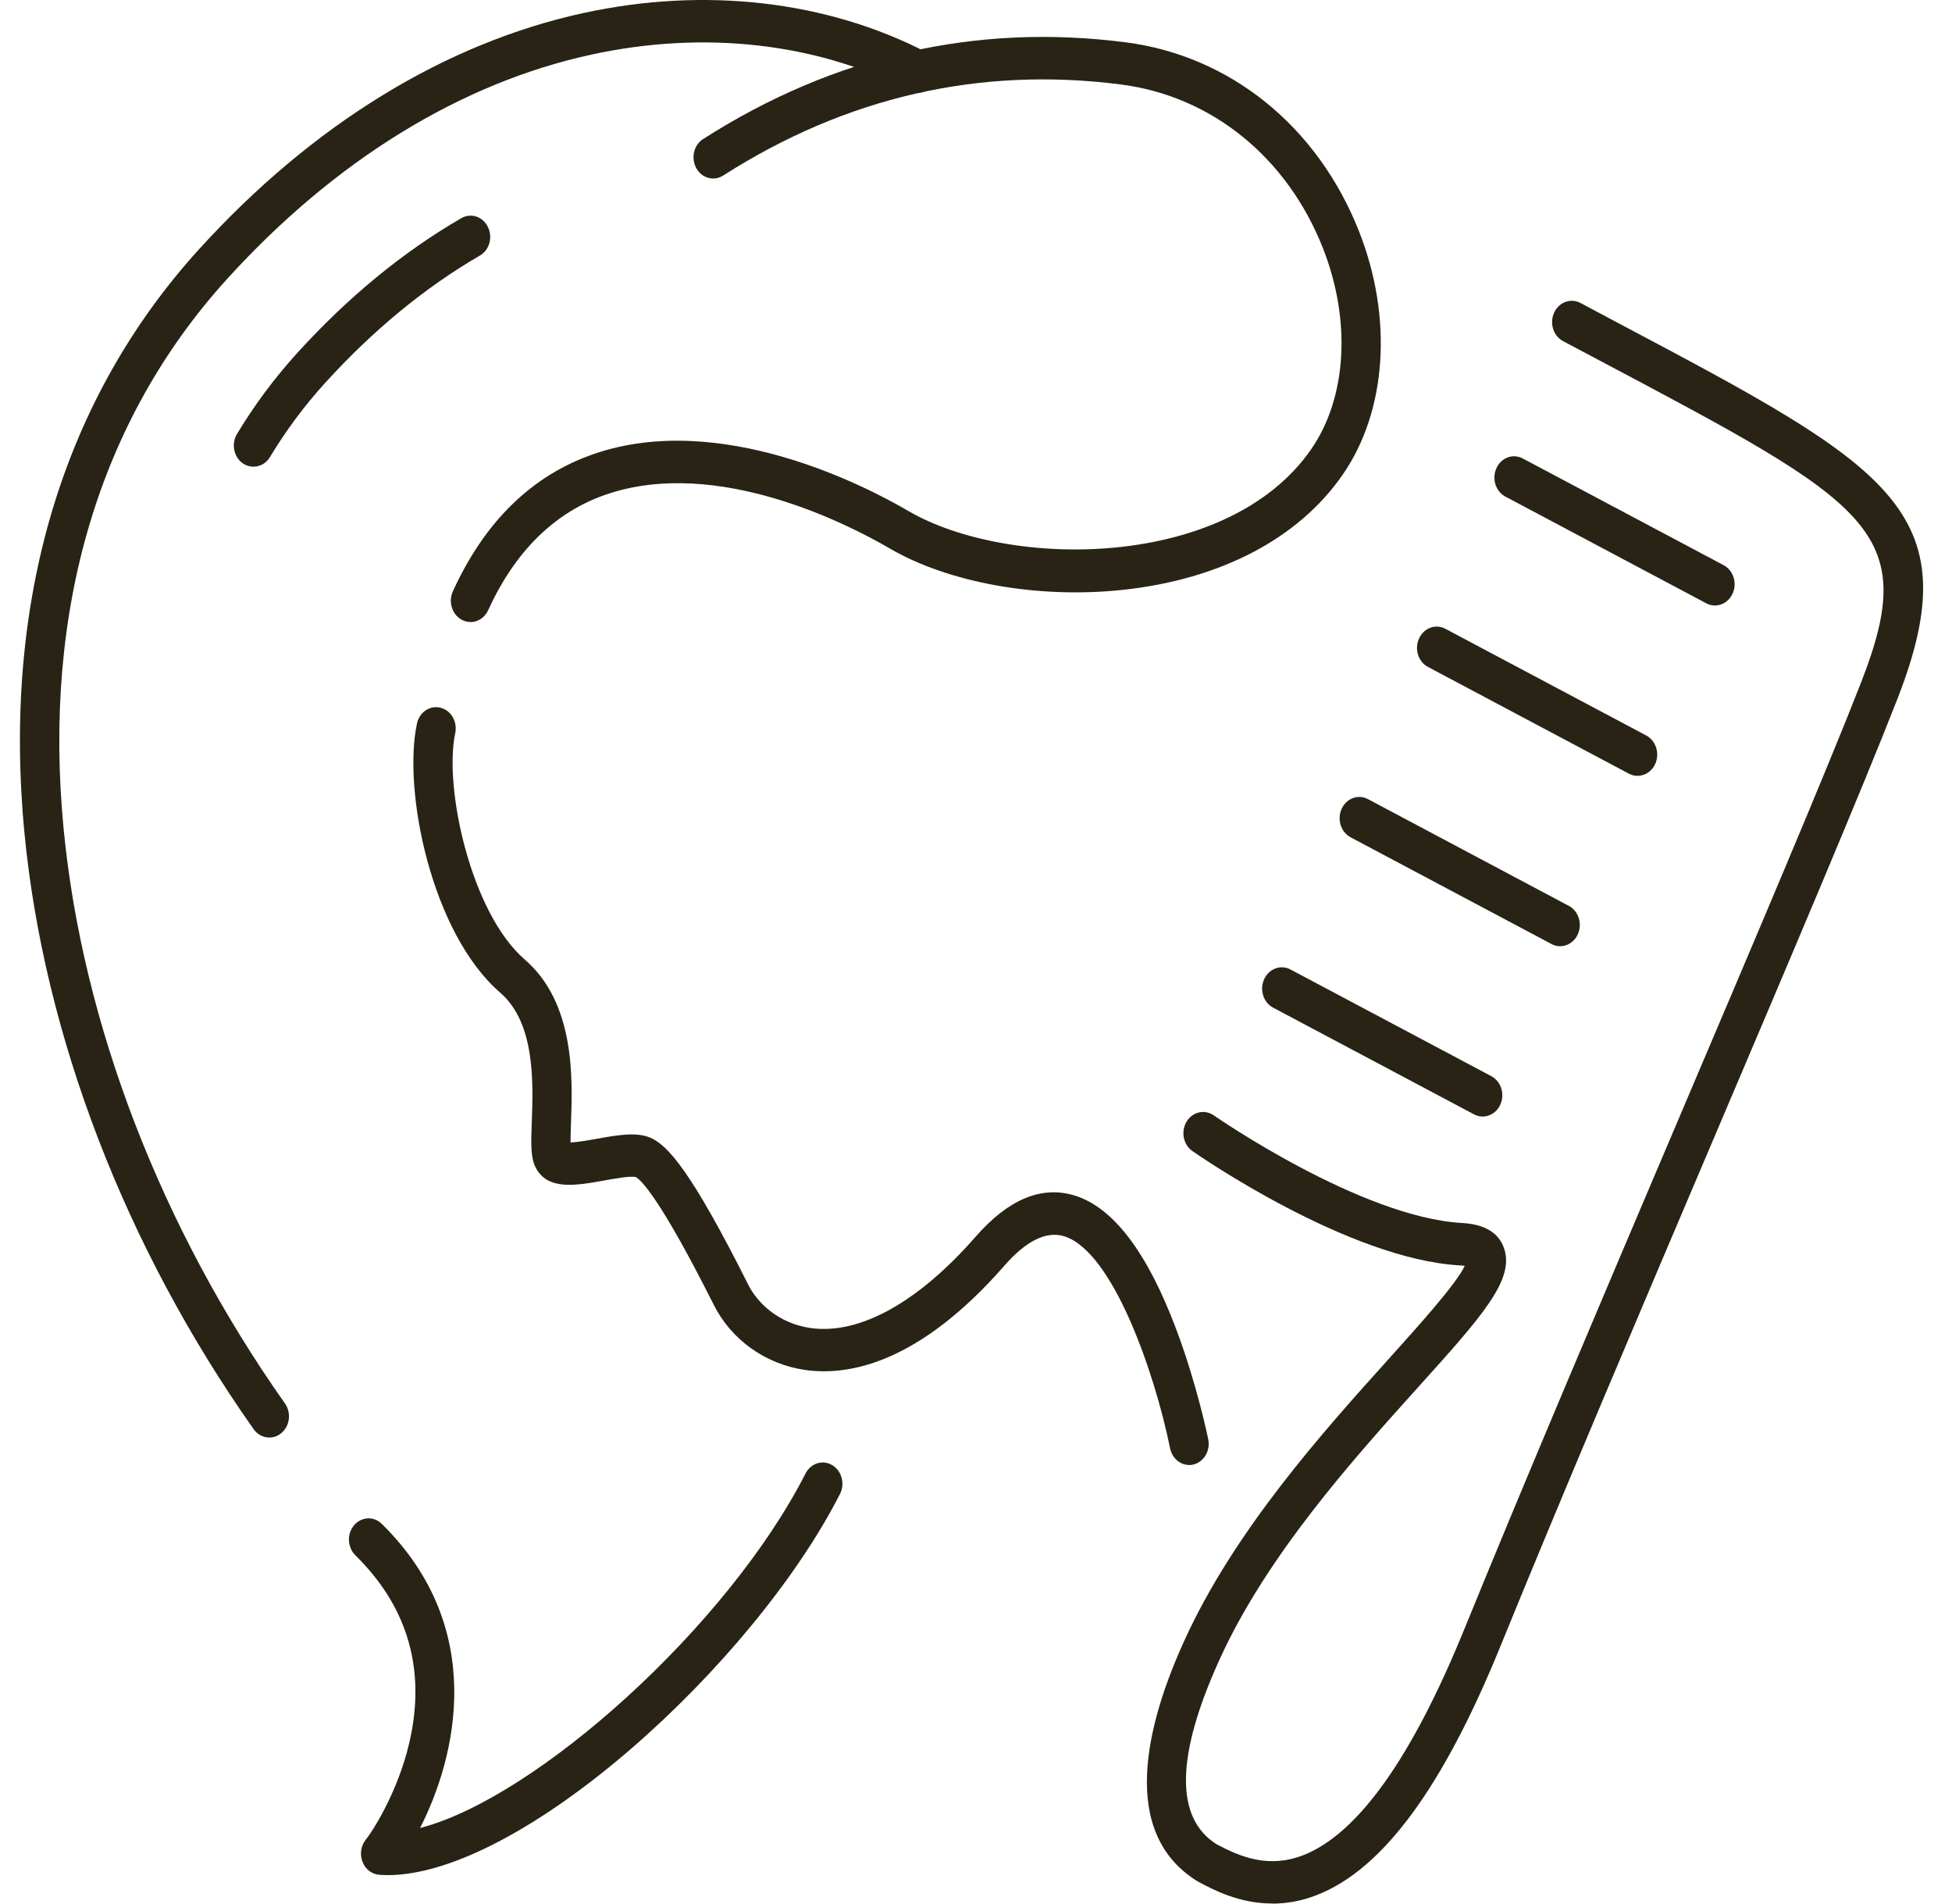
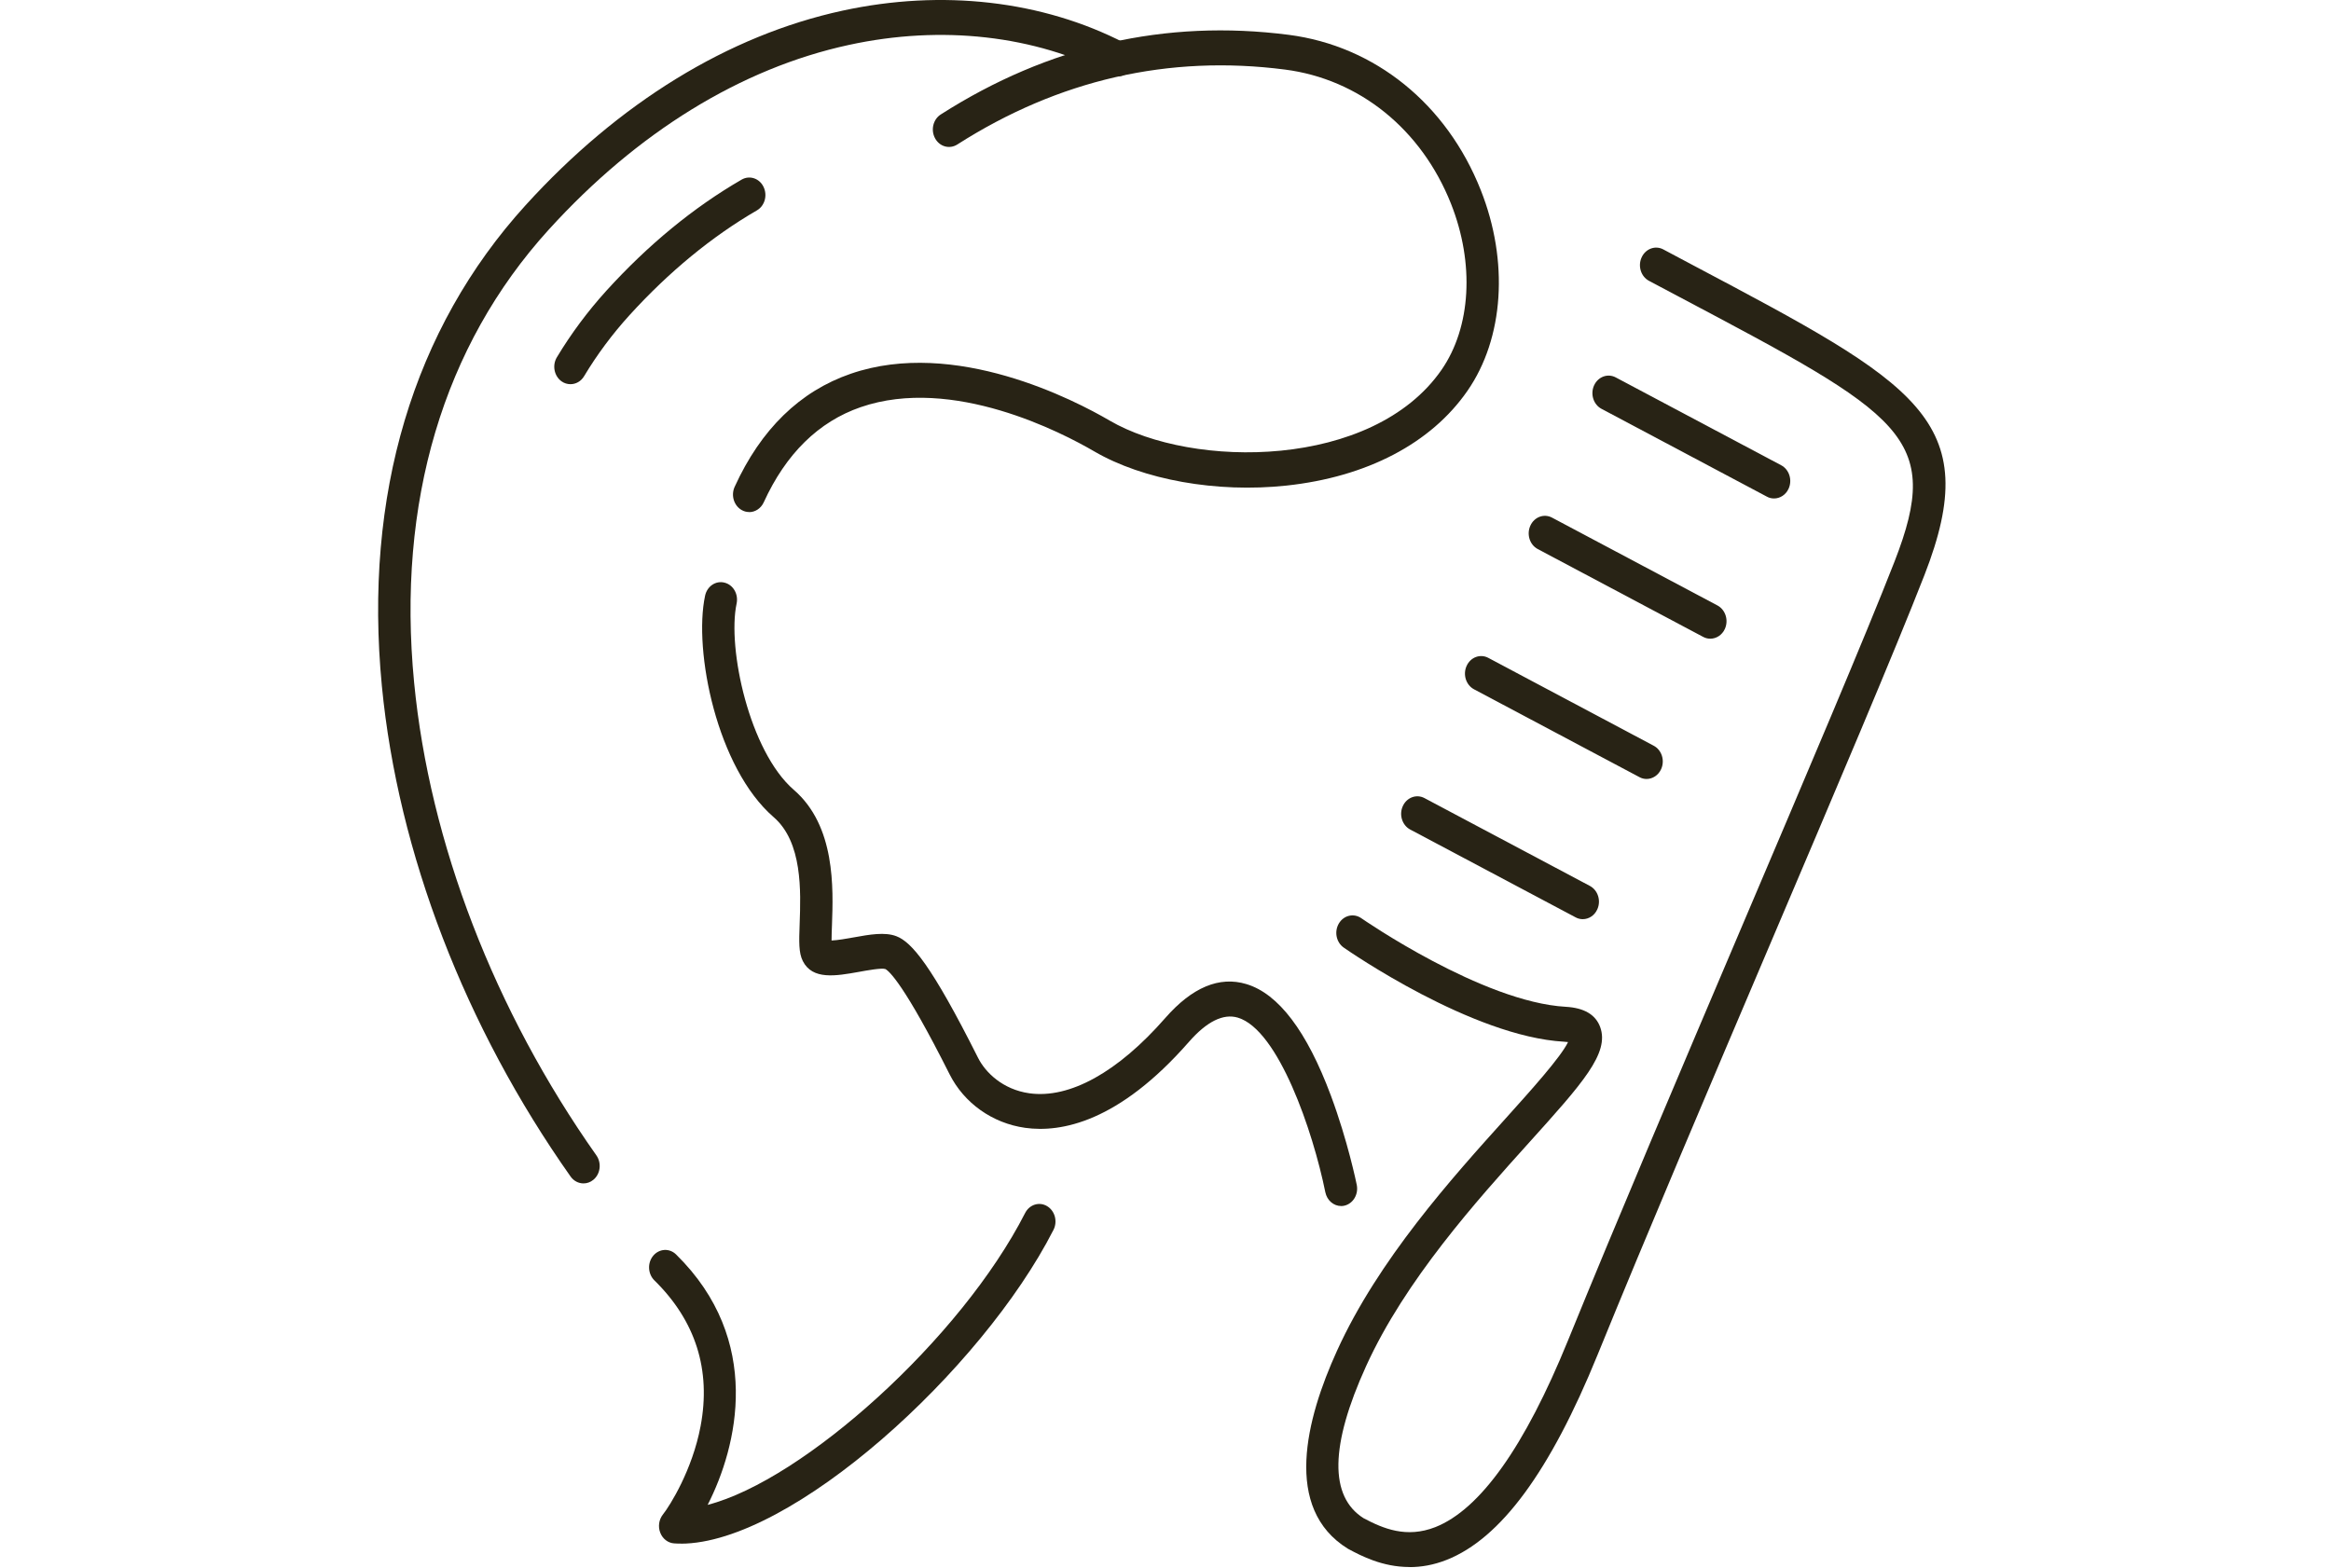
- <svg xmlns="http://www.w3.org/2000/svg" width="40" height="39" viewBox="0 0 40 39" fill="none">
-   <path d="M9.641 12.743C9.581 12.743 9.52 12.729 9.463 12.698C9.264 12.592 9.182 12.331 9.28 12.115C9.932 10.684 10.903 9.737 12.169 9.301C14.763 8.406 17.752 9.965 18.607 10.465C20.677 11.675 25.157 11.677 26.869 9.203C27.603 8.141 27.693 6.557 27.104 5.071C26.369 3.217 24.823 1.969 22.971 1.731C20.082 1.358 17.34 1.985 14.818 3.597C14.626 3.718 14.38 3.651 14.267 3.443C14.155 3.236 14.217 2.97 14.409 2.848C17.087 1.137 20 0.472 23.068 0.867C25.21 1.144 26.996 2.587 27.845 4.73C28.547 6.502 28.421 8.416 27.514 9.725C26.609 11.034 25.009 11.871 23.005 12.085C21.274 12.27 19.443 11.943 18.226 11.233C17.441 10.775 14.707 9.342 12.415 10.133C11.367 10.495 10.555 11.292 10.003 12.502C9.932 12.655 9.79 12.745 9.642 12.745L9.641 12.743Z" fill="#282315" />
-   <path d="M5.193 9.561C5.118 9.561 5.042 9.539 4.974 9.492C4.788 9.361 4.735 9.091 4.857 8.89C5.211 8.301 5.625 7.746 6.087 7.236C7.126 6.092 8.258 5.161 9.453 4.47C9.649 4.357 9.893 4.435 9.997 4.648C10.102 4.86 10.03 5.123 9.833 5.236C8.711 5.887 7.645 6.764 6.662 7.845C6.237 8.313 5.857 8.823 5.533 9.363C5.456 9.492 5.327 9.561 5.195 9.561H5.193Z" fill="#282315" />
-   <path d="M5.518 29.451C5.397 29.451 5.277 29.392 5.198 29.281C2.571 25.559 0.903 21.223 0.502 17.076C0.043 12.325 1.28 8.186 4.078 5.107C6.397 2.555 9.124 0.881 11.964 0.265C14.445 -0.273 16.939 0.014 18.989 1.073C19.191 1.177 19.274 1.436 19.179 1.652C19.082 1.87 18.843 1.96 18.643 1.858C16.747 0.879 14.433 0.616 12.122 1.118C9.441 1.699 6.858 3.288 4.653 5.716C2.028 8.606 0.87 12.501 1.304 16.985C1.69 20.976 3.301 25.155 5.839 28.753C5.974 28.945 5.94 29.218 5.763 29.362C5.69 29.423 5.603 29.451 5.52 29.451H5.518Z" fill="#282315" />
-   <path d="M7.941 38.415C7.885 38.415 7.83 38.414 7.775 38.41C7.622 38.4 7.488 38.297 7.429 38.145C7.369 37.994 7.395 37.818 7.493 37.693C7.672 37.468 8.228 36.579 8.432 35.493C8.696 34.093 8.31 32.873 7.282 31.864C7.118 31.702 7.105 31.427 7.255 31.249C7.405 31.072 7.659 31.058 7.823 31.22C9.997 33.357 9.348 35.999 8.608 37.451C10.986 36.837 14.908 33.324 16.507 30.188C16.615 29.977 16.859 29.9 17.054 30.017C17.249 30.134 17.32 30.398 17.212 30.609C15.433 34.099 10.688 38.417 7.938 38.417L7.941 38.415Z" fill="#282315" />
-   <path d="M24.37 30.014C24.184 30.014 24.018 29.874 23.977 29.671C23.669 28.151 22.808 25.629 21.801 25.326C21.439 25.218 21.028 25.42 20.582 25.93C18.836 27.925 17.403 28.193 16.508 28.068C15.691 27.953 14.989 27.453 14.627 26.734C13.498 24.487 13.119 24.162 13.029 24.116C12.934 24.085 12.578 24.149 12.366 24.188C11.8 24.289 11.216 24.393 10.976 23.918C10.871 23.709 10.881 23.439 10.897 22.992C10.926 22.183 10.971 20.959 10.249 20.336C8.839 19.116 8.251 16.197 8.544 14.825C8.594 14.59 8.81 14.444 9.027 14.5C9.245 14.554 9.378 14.787 9.328 15.022C9.092 16.131 9.647 18.701 10.752 19.657C11.791 20.555 11.734 22.102 11.7 23.027C11.696 23.152 11.691 23.298 11.691 23.406C11.839 23.401 12.076 23.358 12.234 23.33C12.638 23.257 13.018 23.189 13.305 23.3C13.684 23.446 14.176 24.017 15.334 26.322C15.517 26.689 15.95 27.114 16.611 27.208C17.612 27.349 18.815 26.684 19.994 25.335C20.661 24.572 21.34 24.287 22.014 24.491C22.811 24.731 23.518 25.664 24.115 27.265C24.535 28.393 24.75 29.444 24.759 29.488C24.806 29.723 24.669 29.954 24.452 30.005C24.423 30.012 24.394 30.015 24.365 30.015L24.37 30.014Z" fill="#282315" />
-   <path d="M26.07 38.998C25.395 38.998 24.864 38.717 24.563 38.556C24.555 38.553 24.549 38.548 24.54 38.544C22.917 37.543 23.495 35.312 24.267 33.617C25.297 31.349 27.13 29.314 28.468 27.829C29.083 27.145 29.834 26.313 30.016 25.934C29.99 25.93 29.958 25.927 29.919 25.925C27.629 25.796 24.565 23.673 24.434 23.582C24.247 23.451 24.194 23.182 24.315 22.98C24.436 22.778 24.685 22.721 24.872 22.851C24.903 22.872 27.887 24.94 29.961 25.056C30.417 25.082 30.703 25.251 30.816 25.561C31.051 26.21 30.381 26.955 29.045 28.437C27.745 29.88 25.964 31.857 24.99 34.001C24.094 35.972 24.073 37.244 24.93 37.784C25.416 38.041 25.995 38.287 26.714 38.005C27.829 37.564 28.938 36.005 30.012 33.364C31.232 30.37 32.816 26.644 34.349 23.039C35.924 19.337 37.412 15.84 38.14 13.974C39.351 10.867 38.346 10.334 32.771 7.382L32.03 6.989C31.831 6.883 31.748 6.622 31.847 6.406C31.945 6.19 32.187 6.101 32.386 6.207L33.127 6.601C38.706 9.556 40.39 10.447 38.884 14.312C38.151 16.192 36.662 19.694 35.084 23.403C33.552 27.004 31.968 30.727 30.752 33.714C29.57 36.619 28.341 38.29 26.993 38.821C26.666 38.95 26.357 39 26.073 39L26.07 38.998Z" fill="#282315" />
-   <path d="M30.382 22.875C30.322 22.875 30.261 22.861 30.205 22.83L26.088 20.644C25.889 20.538 25.806 20.276 25.905 20.061C26.003 19.845 26.245 19.756 26.444 19.862L30.56 22.048C30.76 22.155 30.842 22.416 30.744 22.631C30.675 22.785 30.532 22.875 30.382 22.875Z" fill="#282315" />
-   <path d="M31.97 19.386C31.91 19.386 31.849 19.372 31.792 19.34L27.676 17.154C27.477 17.048 27.394 16.787 27.493 16.571C27.591 16.355 27.832 16.266 28.032 16.372L32.148 18.559C32.348 18.665 32.43 18.926 32.332 19.142C32.263 19.295 32.119 19.386 31.97 19.386Z" fill="#282315" />
-   <path d="M33.556 15.895C33.496 15.895 33.435 15.881 33.378 15.85L29.262 13.664C29.062 13.558 28.98 13.296 29.079 13.081C29.177 12.865 29.418 12.776 29.618 12.882L33.734 15.068C33.934 15.175 34.016 15.436 33.918 15.652C33.849 15.805 33.705 15.895 33.556 15.895Z" fill="#282315" />
-   <path d="M35.142 12.405C35.082 12.405 35.021 12.392 34.964 12.36L30.848 10.174C30.648 10.068 30.566 9.807 30.665 9.591C30.763 9.375 31.004 9.286 31.204 9.393L35.32 11.579C35.52 11.685 35.602 11.946 35.504 12.162C35.435 12.315 35.291 12.405 35.142 12.405Z" fill="#282315" />
+ <svg xmlns="http://www.w3.org/2000/svg" width="58" height="39" viewBox="0 0 58 39" fill="none">
+   <path d="M18.64 12.743C18.581 12.743 18.52 12.729 18.463 12.698C18.264 12.592 18.181 12.331 18.28 12.115C18.932 10.684 19.903 9.737 21.169 9.301C23.763 8.406 26.752 9.965 27.607 10.465C29.677 11.675 34.157 11.677 35.869 9.203C36.603 8.141 36.693 6.557 36.104 5.071C35.369 3.217 33.823 1.969 31.971 1.731C29.082 1.358 26.34 1.985 23.818 3.597C23.626 3.718 23.38 3.651 23.267 3.443C23.154 3.236 23.217 2.97 23.409 2.848C26.087 1.137 29 0.472 32.068 0.867C34.21 1.144 35.996 2.587 36.844 4.73C37.547 6.502 37.421 8.416 36.514 9.725C35.609 11.034 34.009 11.871 32.005 12.085C30.274 12.27 28.443 11.943 27.226 11.233C26.441 10.775 23.707 9.342 21.415 10.133C20.367 10.495 19.555 11.292 19.003 12.502C18.932 12.655 18.79 12.745 18.642 12.745L18.64 12.743Z" fill="#282315" />
+   <path d="M14.194 9.561C14.118 9.561 14.042 9.539 13.975 9.492C13.788 9.361 13.735 9.091 13.857 8.89C14.211 8.301 14.625 7.746 15.087 7.236C16.126 6.092 17.258 5.161 18.453 4.47C18.649 4.357 18.893 4.435 18.997 4.648C19.102 4.86 19.029 5.123 18.833 5.236C17.711 5.887 16.645 6.764 15.662 7.845C15.237 8.313 14.857 8.823 14.533 9.363C14.456 9.492 14.327 9.561 14.195 9.561H14.194Z" fill="#282315" />
+   <path d="M14.518 29.451C14.397 29.451 14.277 29.392 14.198 29.281C11.571 25.559 9.903 21.223 9.502 17.076C9.043 12.325 10.28 8.186 13.078 5.107C15.397 2.555 18.124 0.881 20.965 0.265C23.445 -0.273 25.939 0.014 27.989 1.073C28.191 1.177 28.274 1.436 28.179 1.652C28.082 1.87 27.843 1.96 27.643 1.858C25.747 0.879 23.433 0.616 21.122 1.118C18.441 1.699 15.858 3.288 13.653 5.716C11.028 8.606 9.87 12.501 10.304 16.985C10.69 20.976 12.301 25.155 14.839 28.753C14.974 28.945 14.94 29.218 14.763 29.362C14.69 29.423 14.603 29.451 14.52 29.451H14.518Z" fill="#282315" />
+   <path d="M16.941 38.415C16.885 38.415 16.83 38.414 16.775 38.41C16.622 38.4 16.488 38.297 16.429 38.145C16.369 37.994 16.395 37.818 16.493 37.693C16.672 37.468 17.228 36.579 17.432 35.493C17.696 34.093 17.31 32.873 16.282 31.864C16.118 31.702 16.105 31.427 16.255 31.249C16.405 31.072 16.659 31.058 16.823 31.22C18.997 33.357 18.349 35.999 17.608 37.451C19.986 36.837 23.908 33.324 25.507 30.188C25.615 29.977 25.859 29.9 26.054 30.017C26.249 30.134 26.32 30.398 26.212 30.609C24.433 34.099 19.688 38.417 16.938 38.417L16.941 38.415Z" fill="#282315" />
+   <path d="M33.37 30.014C33.184 30.014 33.019 29.874 32.977 29.671C32.669 28.151 31.808 25.629 30.801 25.326C30.439 25.218 30.028 25.42 29.582 25.93C27.836 27.925 26.403 28.193 25.508 28.068C24.691 27.953 23.989 27.453 23.627 26.734C22.498 24.487 22.119 24.162 22.029 24.116C21.934 24.085 21.578 24.149 21.366 24.188C20.8 24.289 20.216 24.393 19.976 23.918C19.871 23.709 19.881 23.439 19.897 22.992C19.926 22.183 19.971 20.959 19.25 20.336C17.839 19.116 17.251 16.197 17.544 14.825C17.594 14.59 17.81 14.444 18.027 14.5C18.245 14.554 18.378 14.787 18.328 15.022C18.092 16.131 18.647 18.701 19.752 19.657C20.791 20.555 20.734 22.102 20.701 23.027C20.696 23.152 20.691 23.298 20.691 23.406C20.839 23.401 21.076 23.358 21.234 23.33C21.638 23.257 22.018 23.189 22.305 23.3C22.684 23.446 23.176 24.017 24.334 26.322C24.517 26.689 24.95 27.114 25.611 27.208C26.612 27.349 27.815 26.684 28.994 25.335C29.661 24.572 30.34 24.287 31.014 24.491C31.811 24.731 32.518 25.664 33.115 27.265C33.535 28.393 33.75 29.444 33.759 29.488C33.806 29.723 33.669 29.954 33.452 30.005C33.423 30.012 33.394 30.015 33.365 30.015L33.37 30.014Z" fill="#282315" />
+   <path d="M35.07 38.998C34.395 38.998 33.864 38.717 33.563 38.556C33.555 38.553 33.548 38.548 33.54 38.544C31.917 37.543 32.495 35.312 33.267 33.617C34.297 31.349 36.13 29.314 37.468 27.829C38.083 27.145 38.834 26.313 39.016 25.934C38.99 25.93 38.958 25.927 38.919 25.925C36.629 25.796 33.565 23.673 33.434 23.582C33.247 23.451 33.194 23.182 33.315 22.98C33.436 22.778 33.685 22.721 33.872 22.851C33.903 22.872 36.887 24.94 38.961 25.056C39.417 25.082 39.703 25.251 39.816 25.561C40.051 26.21 39.381 26.955 38.045 28.437C36.745 29.88 34.964 31.857 33.99 34.001C33.094 35.972 33.073 37.244 33.93 37.784C34.416 38.041 34.995 38.287 35.714 38.005C36.829 37.564 37.938 36.005 39.013 33.364C40.232 30.37 41.816 26.644 43.349 23.039C44.924 19.337 46.412 15.84 47.14 13.974C48.351 10.867 47.346 10.334 41.771 7.382L41.03 6.989C40.831 6.883 40.748 6.622 40.847 6.406C40.945 6.19 41.187 6.101 41.386 6.207L42.127 6.601C47.706 9.556 49.39 10.447 47.884 14.312C47.151 16.192 45.662 19.694 44.084 23.403C42.552 27.004 40.968 30.727 39.752 33.714C38.57 36.619 37.341 38.29 35.993 38.821C35.666 38.95 35.357 39 35.074 39L35.07 38.998Z" fill="#282315" />
+   <path d="M39.382 22.875C39.322 22.875 39.261 22.861 39.205 22.83L35.088 20.644C34.889 20.538 34.806 20.276 34.905 20.061C35.003 19.845 35.245 19.756 35.444 19.862L39.56 22.048C39.76 22.155 39.842 22.416 39.744 22.631C39.675 22.785 39.532 22.875 39.382 22.875Z" fill="#282315" />
+   <path d="M40.97 19.386C40.91 19.386 40.849 19.372 40.792 19.34L36.676 17.154C36.477 17.048 36.394 16.787 36.493 16.571C36.591 16.355 36.832 16.266 37.032 16.372L41.148 18.559C41.348 18.665 41.43 18.926 41.332 19.142C41.263 19.295 41.119 19.386 40.97 19.386Z" fill="#282315" />
+   <path d="M42.556 15.895C42.496 15.895 42.435 15.881 42.378 15.85L38.262 13.664C38.062 13.558 37.98 13.296 38.079 13.081C38.177 12.865 38.418 12.776 38.618 12.882L42.734 15.068C42.934 15.175 43.016 15.436 42.918 15.652C42.849 15.805 42.705 15.895 42.556 15.895Z" fill="#282315" />
+   <path d="M44.142 12.405C44.082 12.405 44.021 12.392 43.964 12.36L39.848 10.174C39.648 10.068 39.566 9.807 39.664 9.591C39.763 9.375 40.004 9.286 40.204 9.393L44.32 11.579C44.52 11.685 44.602 11.946 44.504 12.162C44.435 12.315 44.291 12.405 44.142 12.405Z" fill="#282315" />
</svg>
